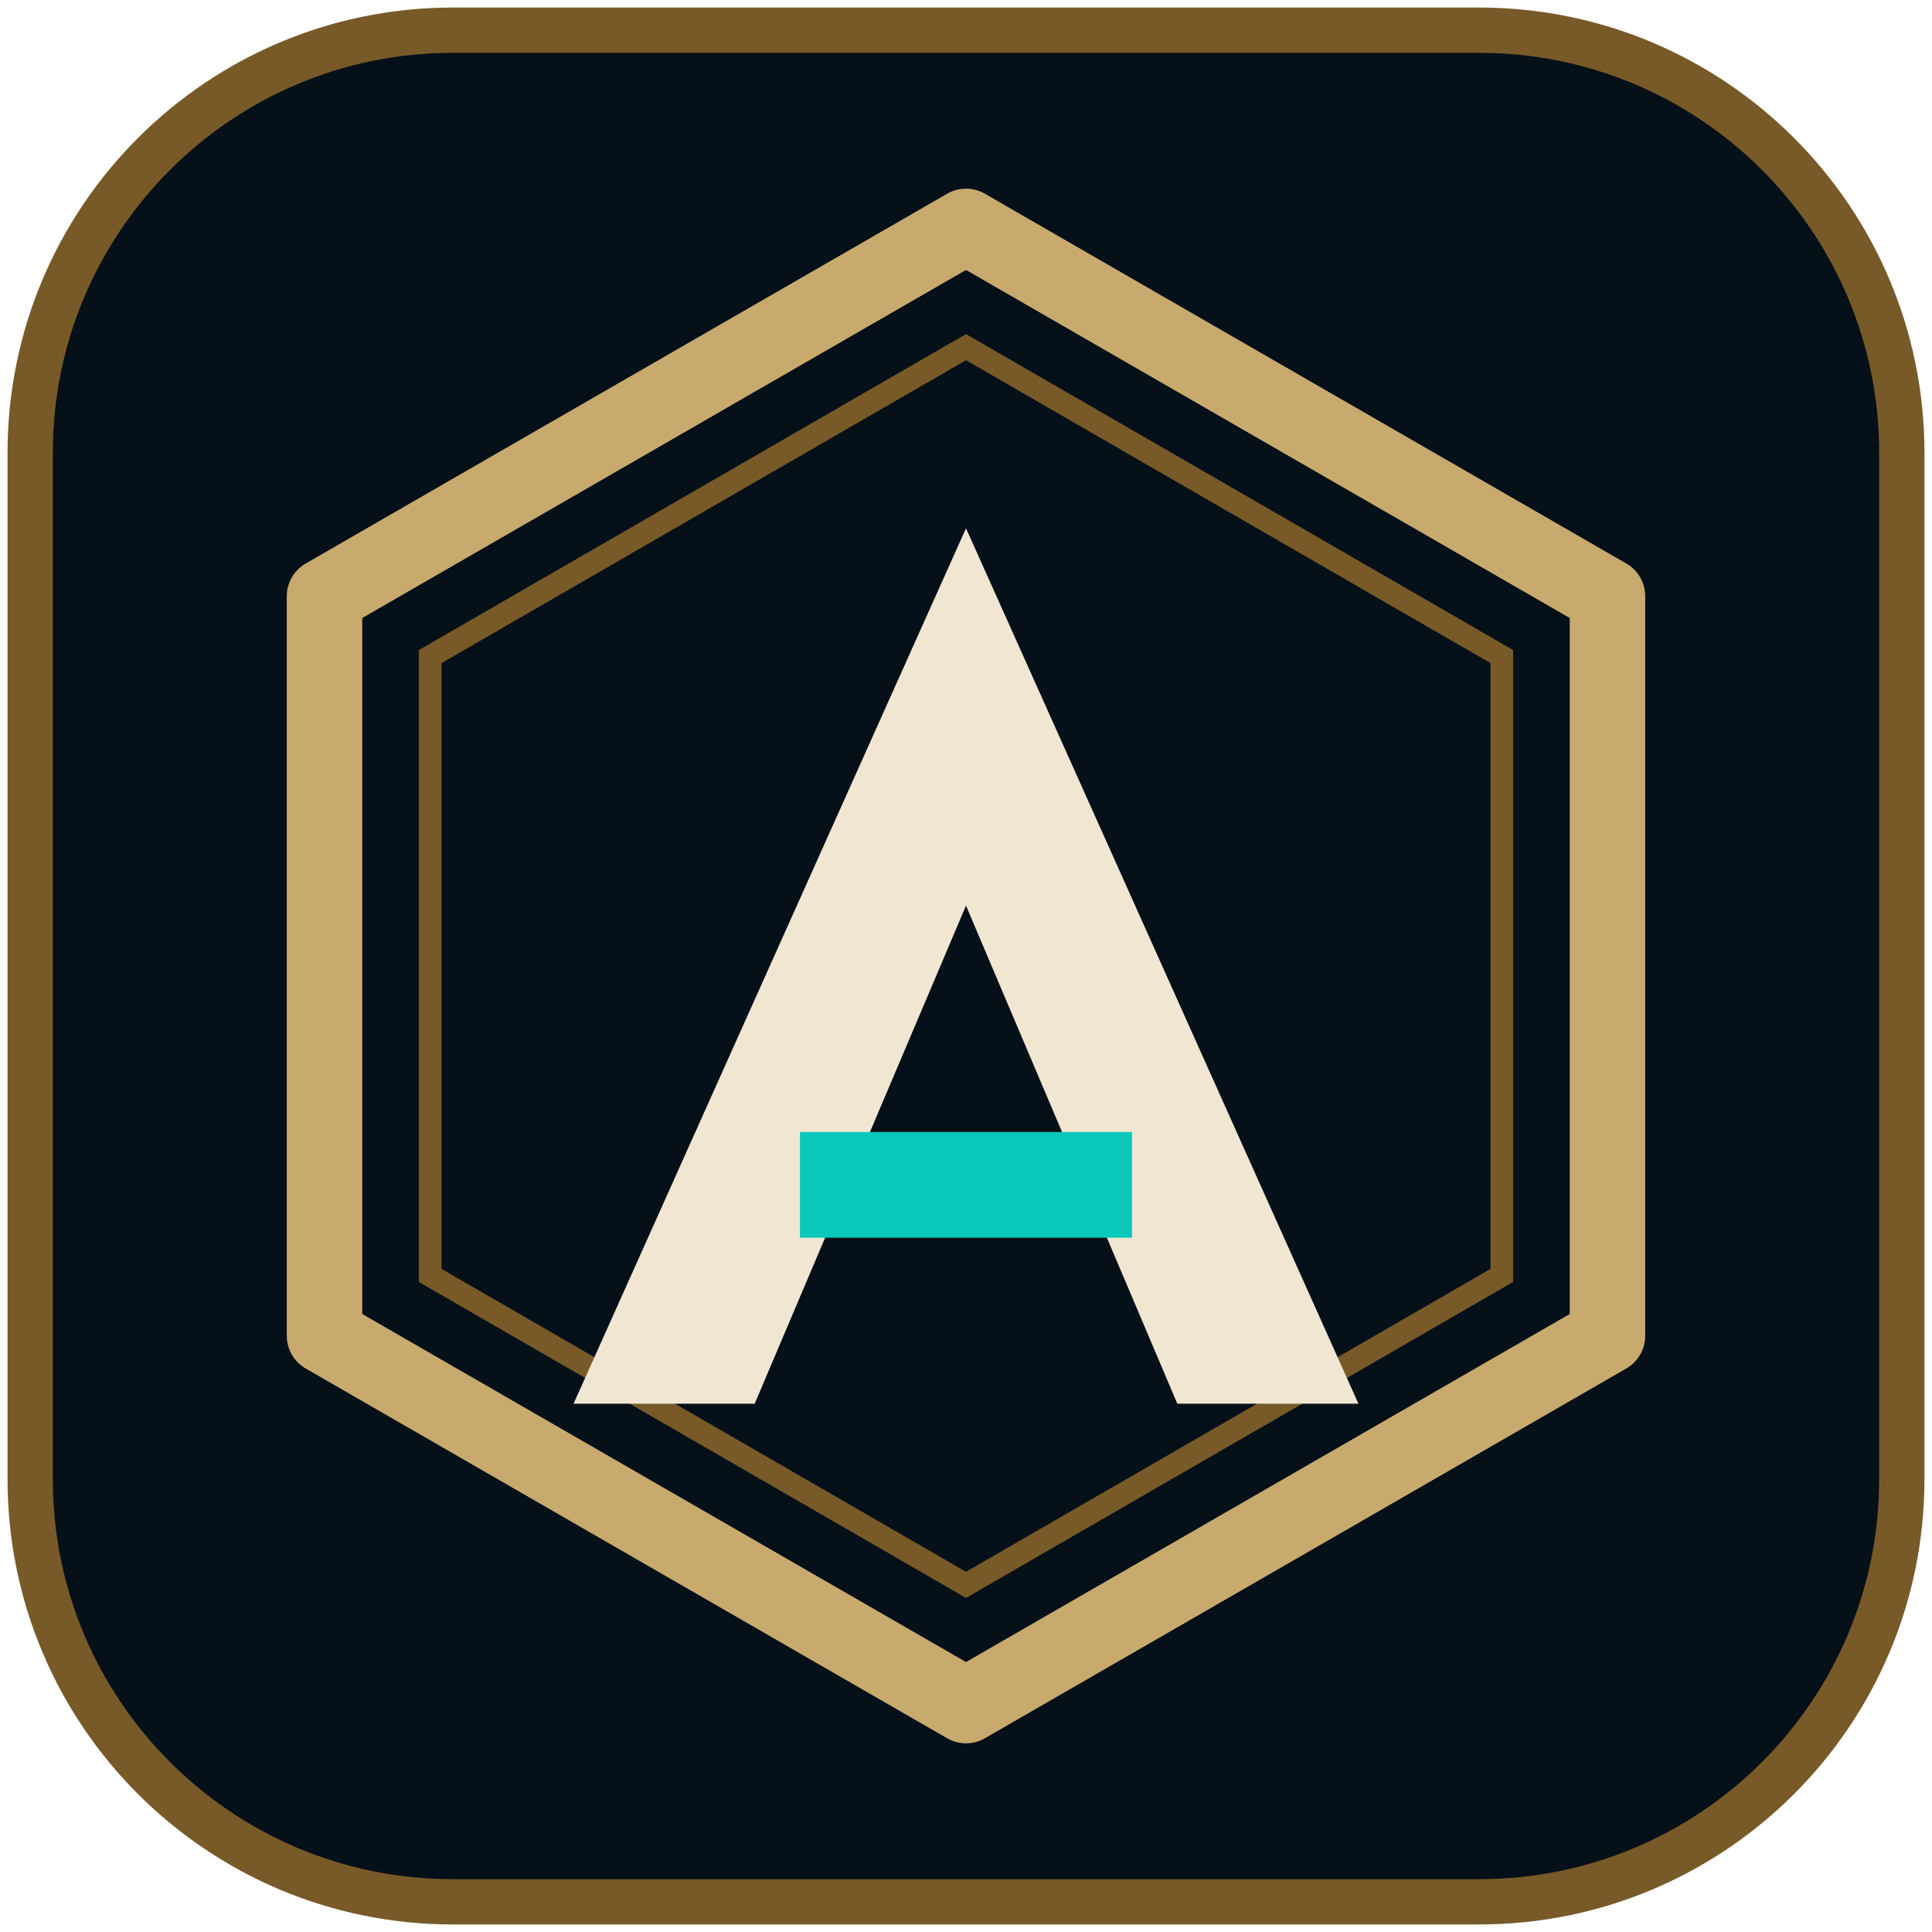
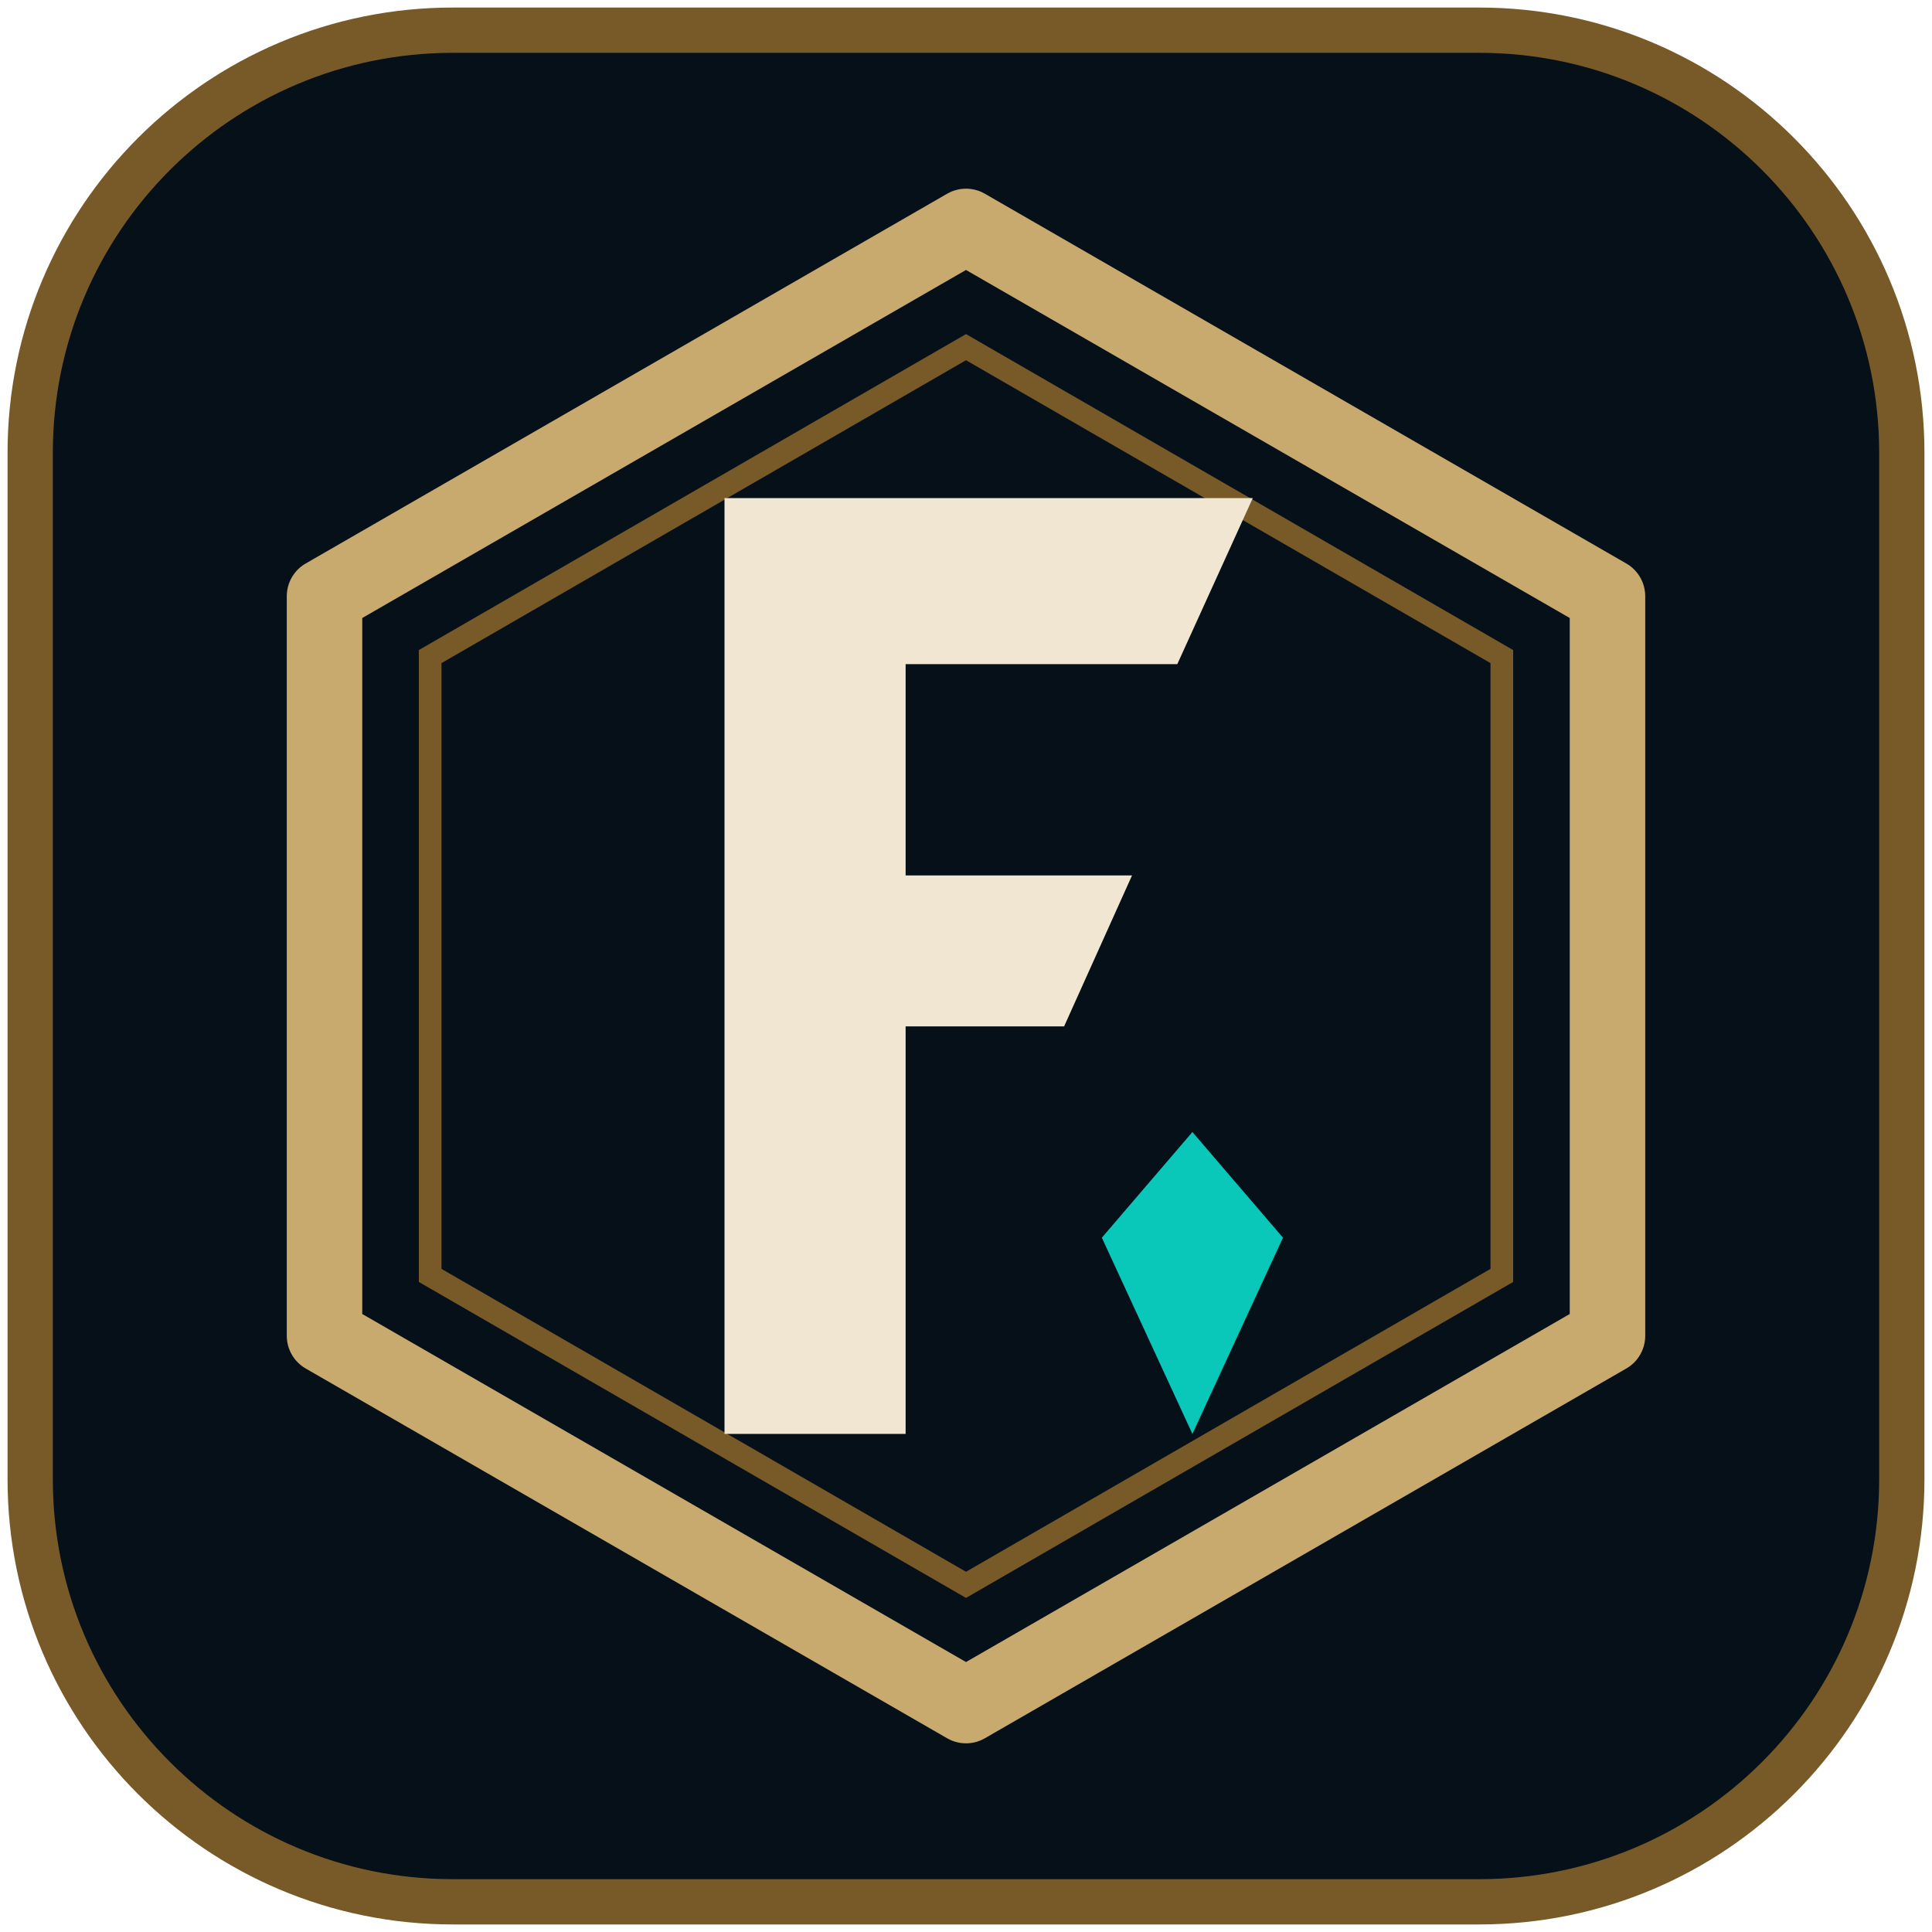
<svg xmlns="http://www.w3.org/2000/svg" width="256" height="256" viewBox="0 0 256 256">
  <rect x="4" y="4" width="248" height="248" rx="56" fill="#061019" stroke="#785A28" stroke-width="6" />
  <polygon points="128,30 213,79 213,177 128,226 43,177 43,79" fill="none" stroke="#C8AA6E" stroke-width="10" stroke-linejoin="round" />
  <polygon points="128,46 199,87 199,169 128,210 57,169 57,87" fill="none" stroke="#785A28" stroke-width="3" />
-   <path d="M128 70 L180 186 H156 L128 120 L100 186 H76 Z" fill="#F0E6D2" />
-   <rect x="106" y="150" width="44" height="14" fill="#0AC8B9" />
+   <path d="M96 190 V66 H166 L156 88 H120 V116 H150 L141 136 H120 V190 Z" fill="#F0E6D2" />
+   <polygon points="158,150 170,164 158,190 146,164" fill="#0AC8B9" />
</svg>
